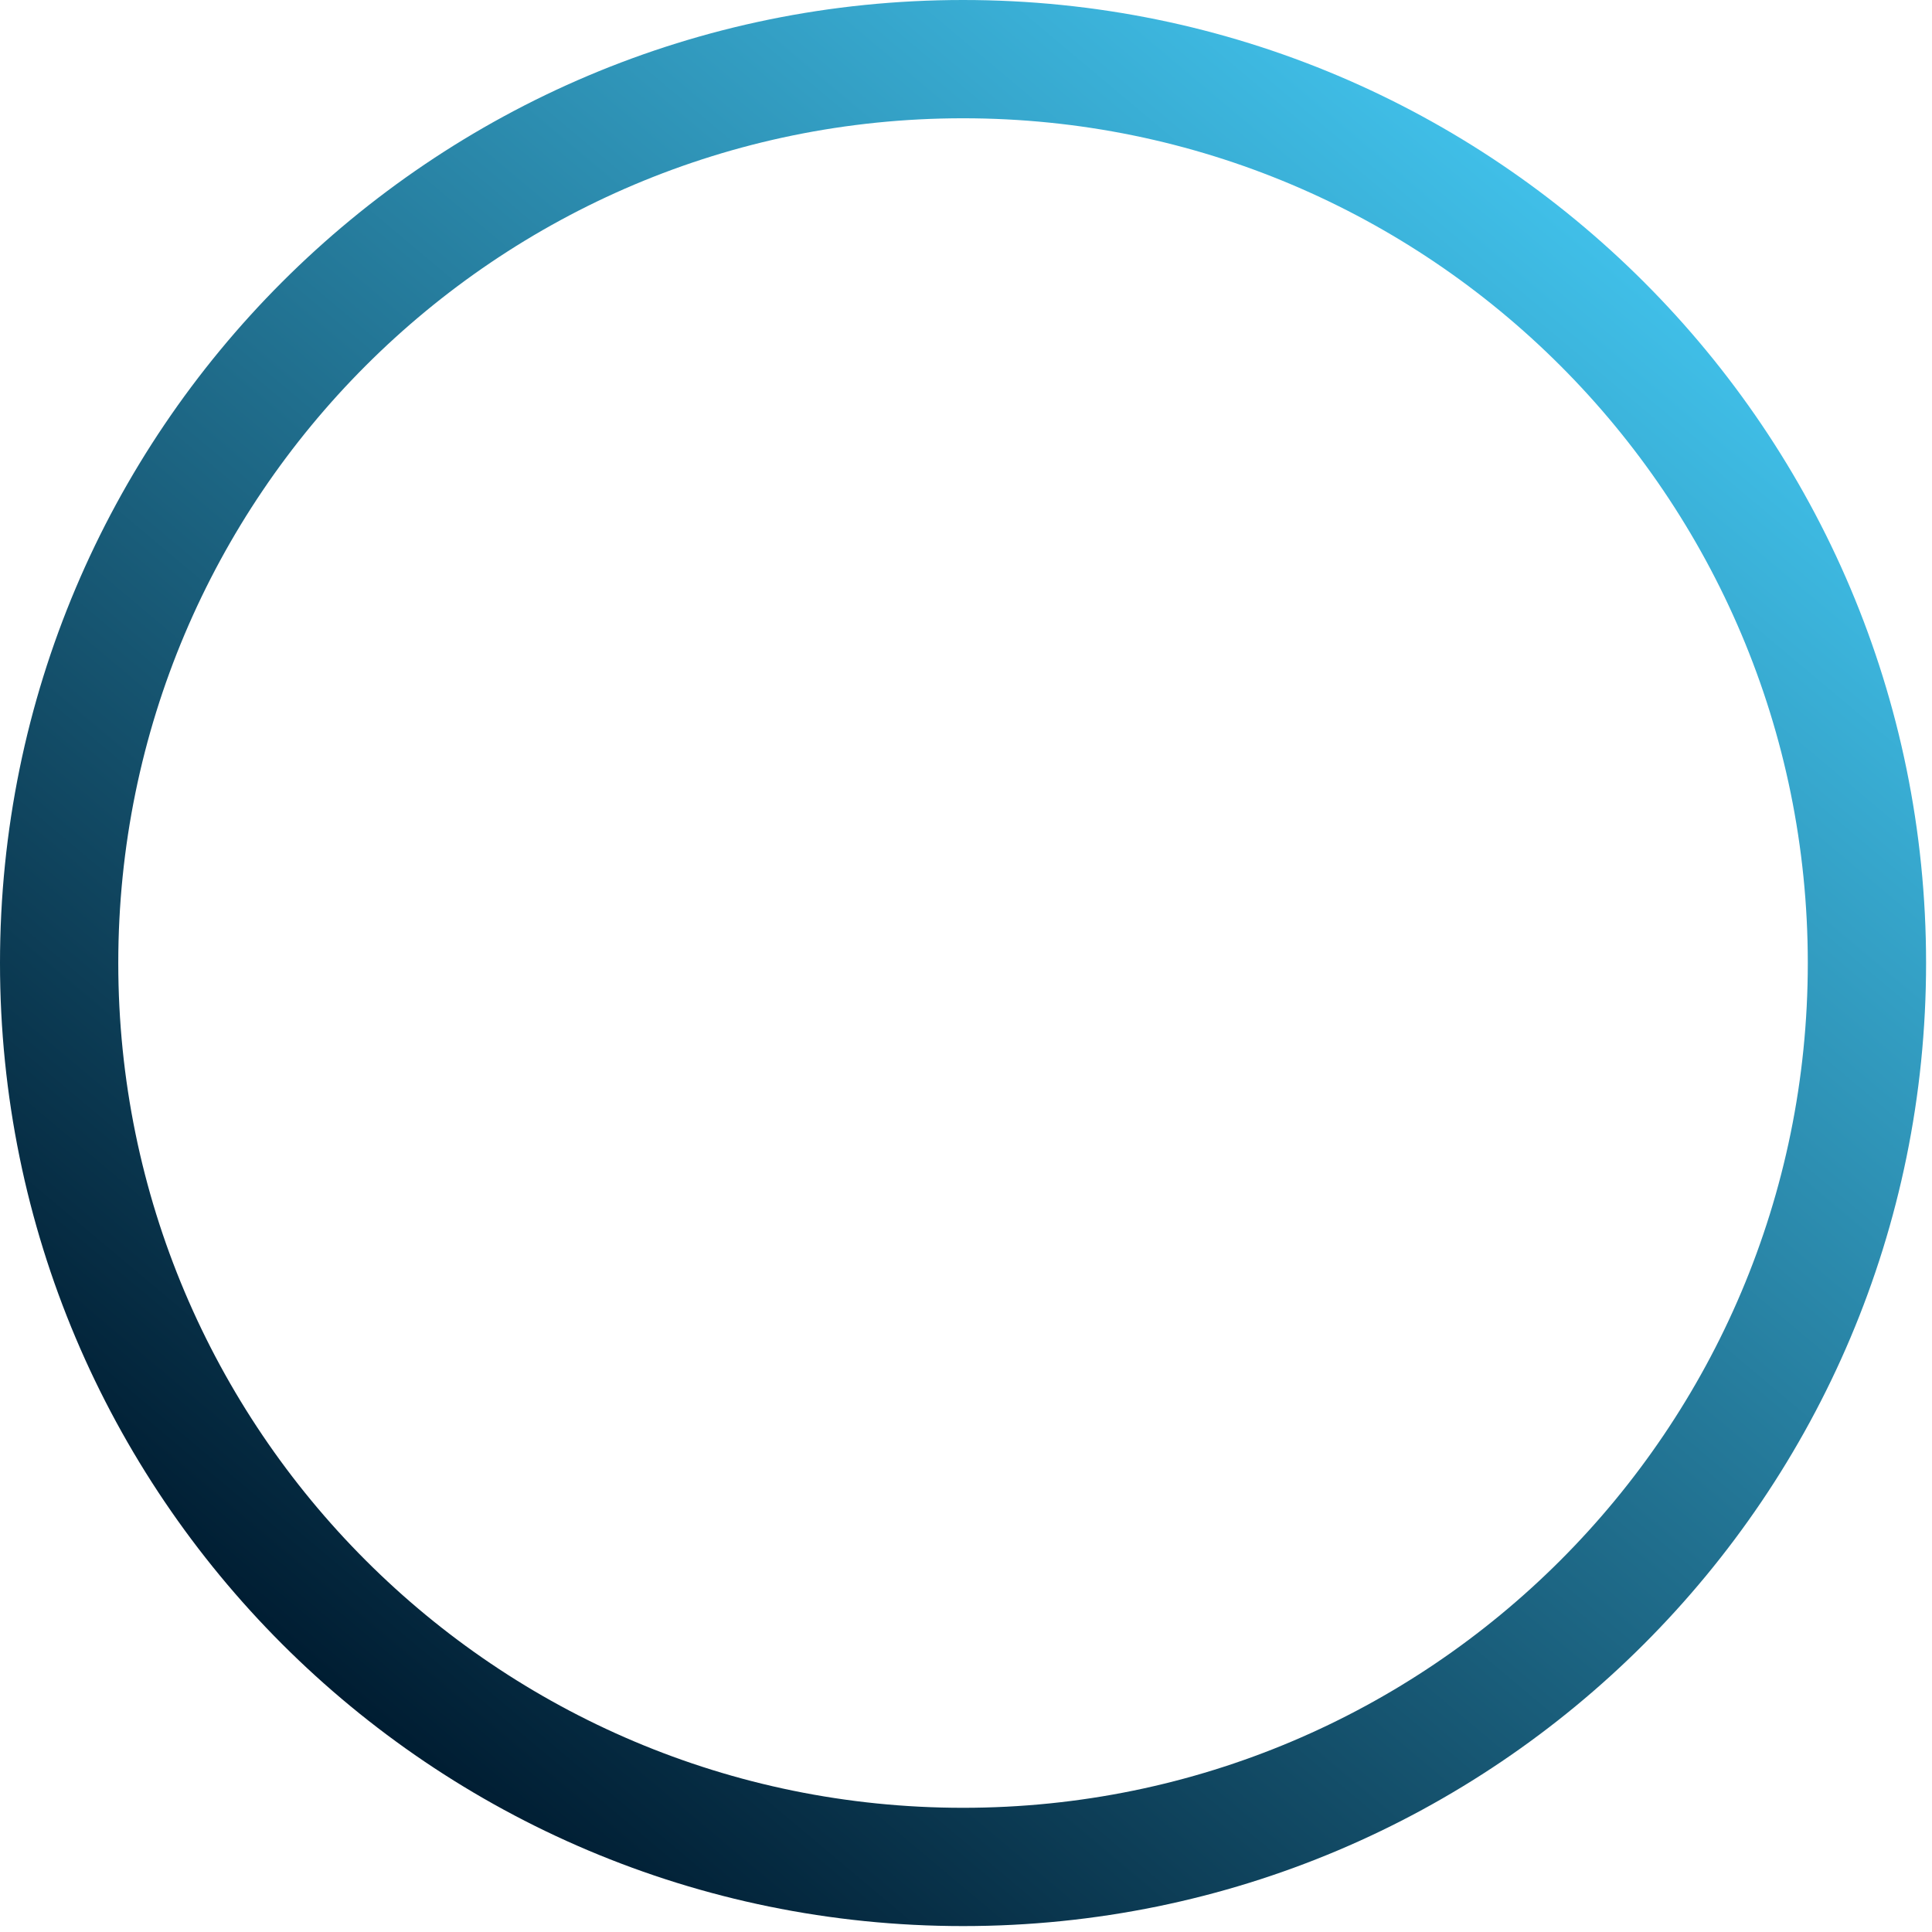
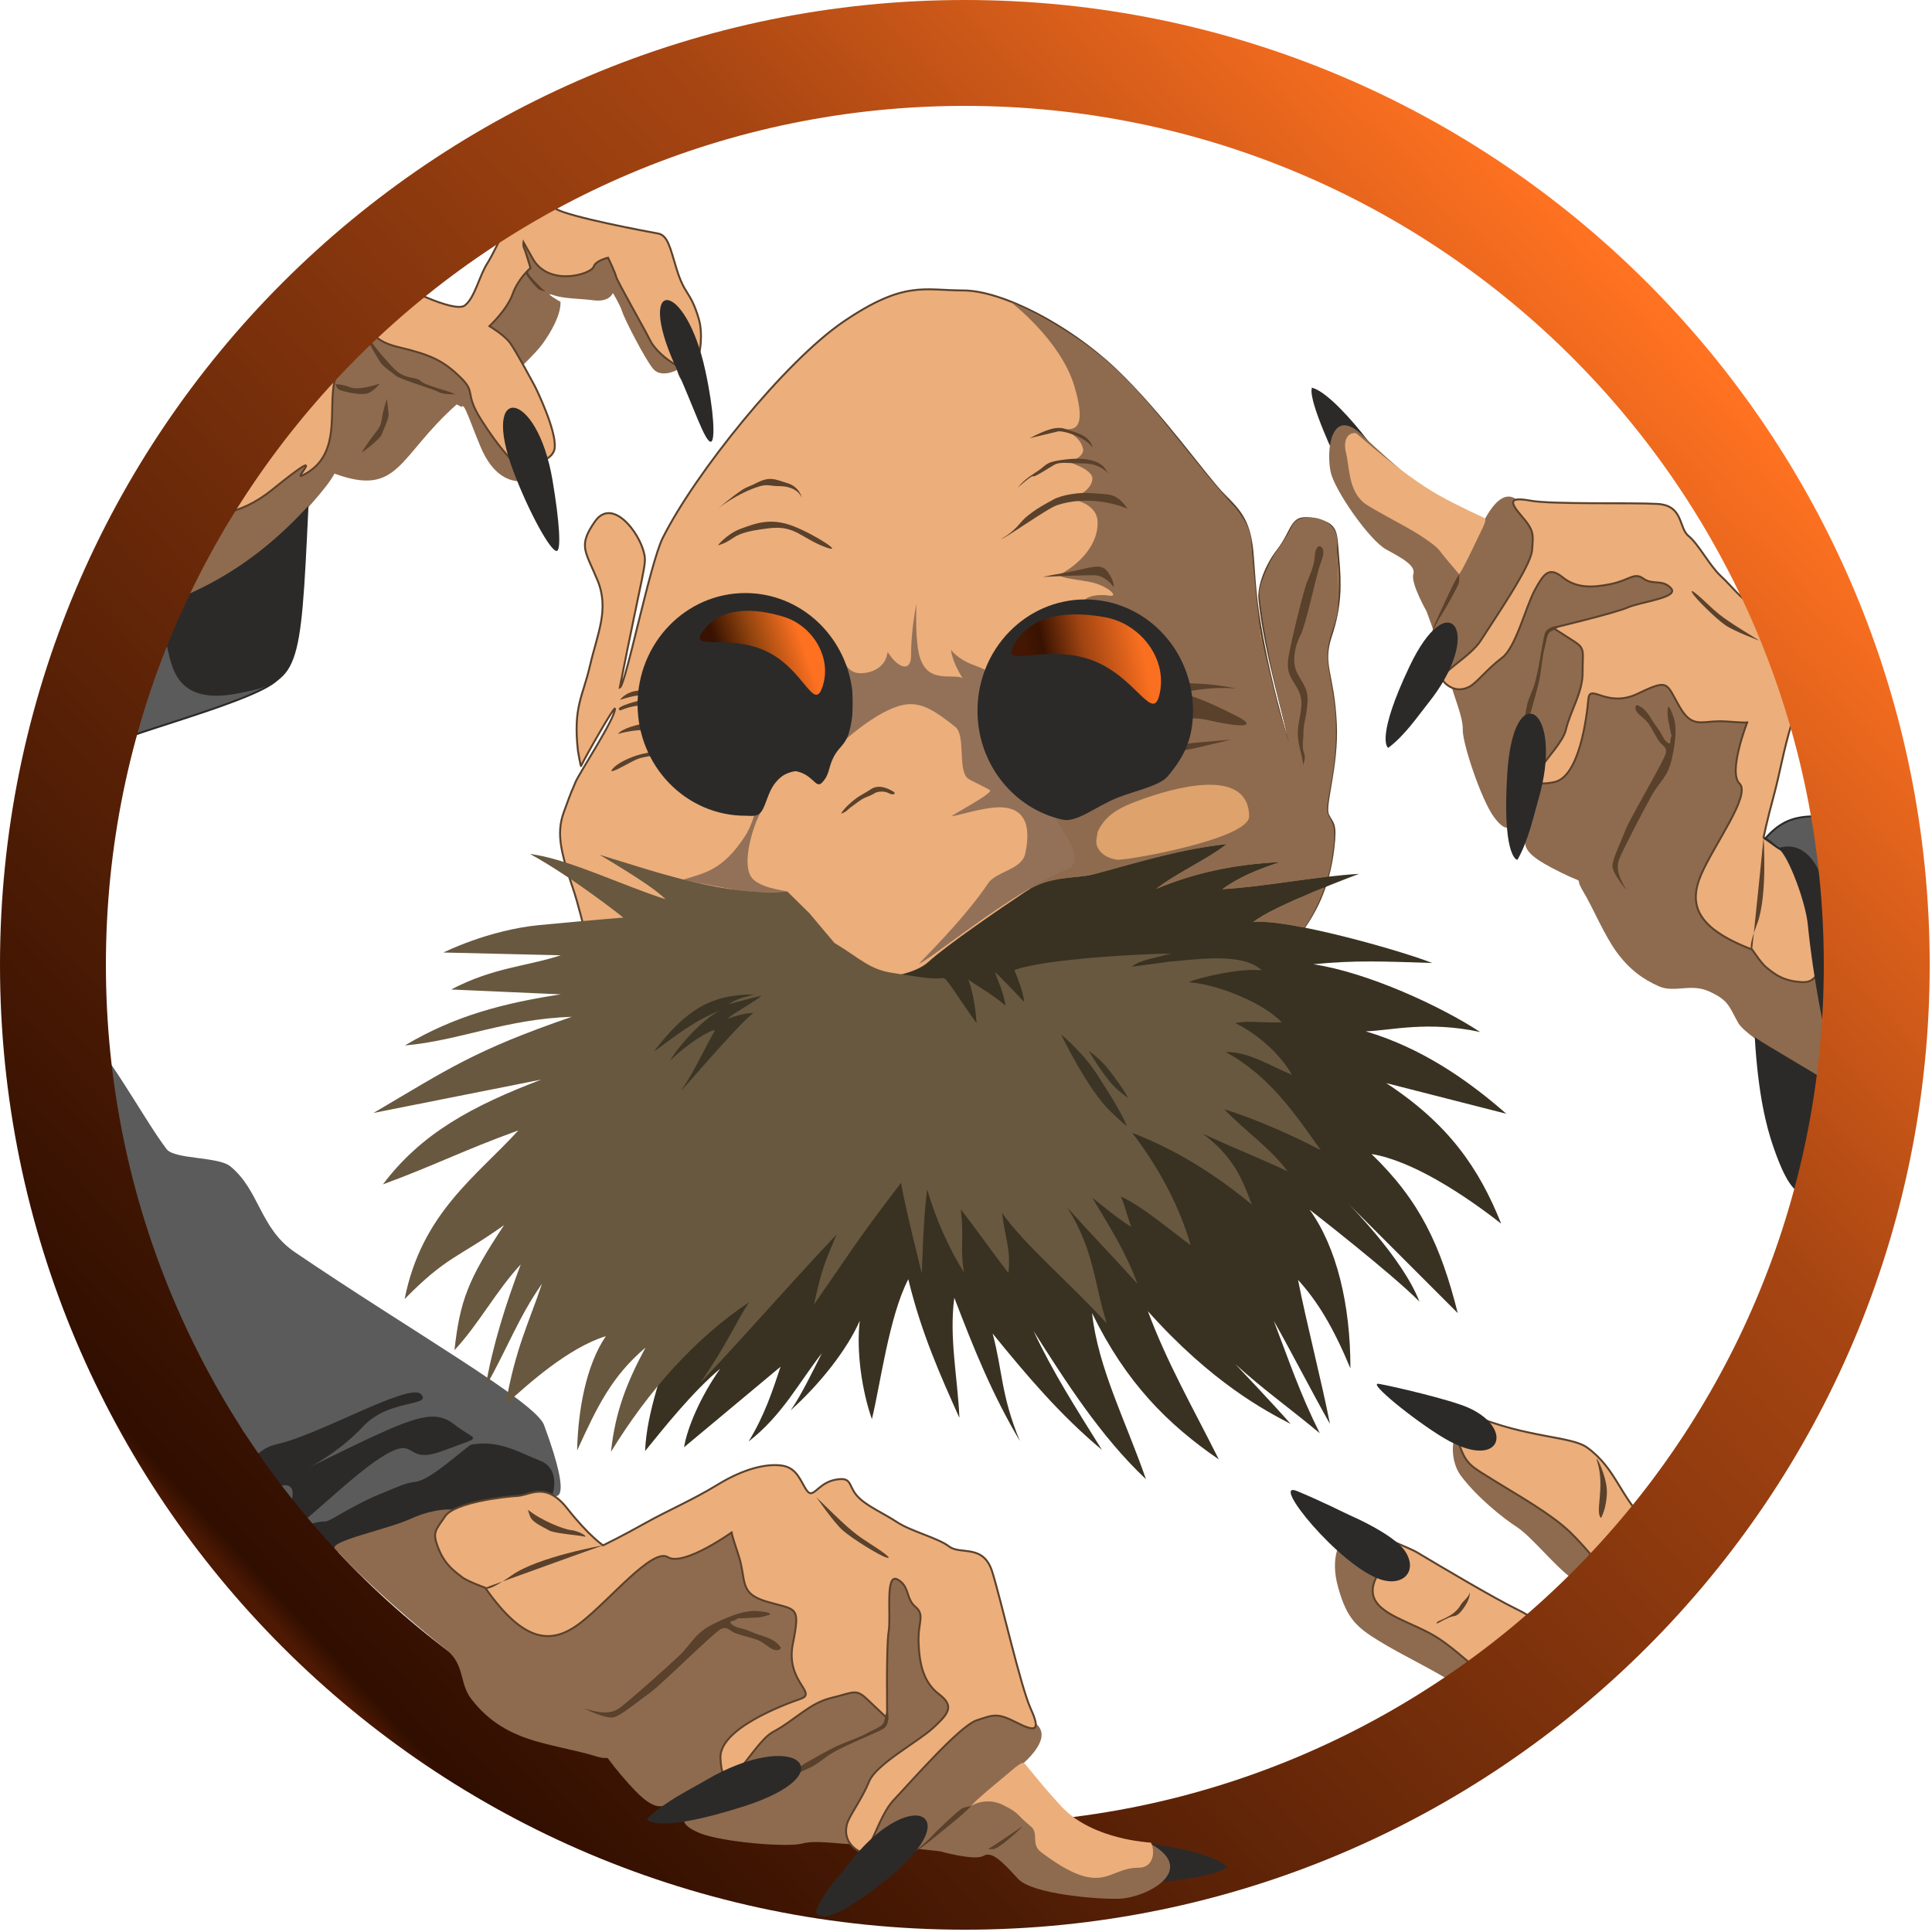
- <svg xmlns="http://www.w3.org/2000/svg" width="245" height="245" fill="none">
-   <path fill="url(#i)" d="M0 122.125c0 67.447 54.677 122.124 122.125 122.124 67.447 0 122.124-54.677 122.124-122.124C244.249 54.677 189.572 0 122.125 0 54.677 0 0 54.677 0 122.125Zm14.999 0c0-59.164 47.962-107.126 107.126-107.126 59.163 0 107.125 47.962 107.125 107.126 0 59.163-47.962 107.125-107.125 107.125-59.164 0-107.126-47.962-107.126-107.125Z" />
+ <svg xmlns="http://www.w3.org/2000/svg" width="756" height="756" fill="none">
+   <path fill="#2B2A29" fill-rule="evenodd" stroke="#2B2A29" stroke-width=".756" d="M167.13 597.967c19.748-4.751 47.74-9.226 48.994-12.99.548-1.64 2.778-8.53.507-10.938-2.937-3.114-10.024-9.154-14.253-11.407-7.498-3.998-36.748 3.085-39.001 4.336-2.249 1.247-44.122 24.748-47.123 28.248-4.127 4.815-2.547 12.378 8.999 12.487 10.383.099 29.926-6.863 41.877-9.736Z" clip-rule="evenodd" />
+   <path fill="#5B5B5B" fill-rule="evenodd" d="m131.1 606.096-22.794-19.737-13.255-26.619s-93.43-55.238-52.048-54.648c17.715.253-49.307-111.194-11.21-100.932 7.722 2.078 23.815 32.889 33.385 45.49 3.1 4.074 20.171 2.869 24.91 6.716 11.517 9.355 11.528 24.261 25.267 33.597 44.946 30.534 94.14 58.488 97.523 67.63 12.431 33.597 3.247 27.383 3.247 27.383.113-.125 3.526-10.314-5.004-13.497-6.943-2.596-15.568-8.231-26.608-6.202-1.557.284-15.742 13.803-21.702 14.514-4.706.559-7.624 2.245-12.227 4.063-12.669 5.004-21.135 11.365-23.036 11.459-17.33.858 3.477 10.647 3.552 10.783Z" clip-rule="evenodd" />
+   <path fill="#2B2A29" fill-rule="evenodd" d="M120.548 574.398c39.772-19.461 48.34-23.954 57.271-16.962 8.931 6.992 12.004 3.995-4.429 10.242-16.43 6.244-8.958-7.876-26.011 3.757-17.057 11.633-44.602 42.157-35.717 22.56 8.886-19.597-5.151-12.729-13.636-5.586-8.485 7.143-6.165-19.71 10.348-23.305 16.517-3.598 52.09-24.366 56.402-19.525 4.309 4.842-12.51 1.762-22.568 12.488-10.057 10.726-21.66 16.331-21.66 16.331Z" clip-rule="evenodd" />
+   <path fill="#8E6B4F" fill-rule="evenodd" d="M257.779 126.433c1.908-.094 6.304 8.633 9.343 15.126 5.208 11.134-.953 9.672-2.196 3.197 0 0-6.24 3.44-9.472-.567-3.231-4.002-11.161-19.498-11.951-22.151-.79-2.657-3.689-7.397-3.689-7.397s-1.224 3.662-7.475 2.876c-6.252-.786-11.585-.574-15.897-2.056-4.316-1.481 2.88 2.65 2.88 2.65.257 5.132-4.003 12.245-6.781 16.1-3.798 5.269-9.634 9.631-14.381 16.063l1.172 25.709s2.623 1.497 4.157 5.257c1.535 3.765 1.89 6.97.696 7.053-4.263.291-11.24-1.69-16.192-13.565-2.774-6.66-4.425-11.399-5.707-14.135-1.281-2.741-1.644-1.331-1.644-1.331l-1.942-1.009c-23.082 20.459-22.428 36.355-47.83 27.077-4.483 9.426-43.507 48.498-56.894 56.197-3.828 2.204-2.77-18.342-9.588-15.533l17.147-13.195 20.172-34.352 39.477-61.689 38.355 9.437 17.23-19.279 8.073-12.125 33.102 6.051 20.677 9.623-.842 15.968Z" clip-rule="evenodd" />
+   <path fill="#ECAE7B" fill-rule="evenodd" stroke="#5A412B" stroke-width=".756" d="M264.714 105.105c-2.559-8.372-3.409-13.089-7.343-13.762-3.935-.669-34.712-6.478-39.784-9.585-5.076-3.106-6.784-6.757-12.185-2.823-5.401 3.93-11.199 18.626-14.6 23.925-3.406 5.302-4.94 13.625-8.943 16.679-4.006 3.05-25.666-7.457-32.039-12.371-6.372-4.917-12.113-6.546-14.759.374-2.642 6.924-7.166 16.608-14.131 27.833-6.966 11.229-15.561 27.685-20.708 34.087-5.152 6.403-12.93 8.157-16.222 23.369-3.292 15.213-1.863 8.481-1.863 8.481.408-.192 11.183.96 24.23-9.573 23.225-18.75 8.474-4.04 11.705-5.575 17.704-8.413 8.678-29.439 14.015-40.482 6.206-12.851 2.759-21.188 8.311-19.96 5.552 1.228 2.88 7.117 15.602 10.129 12.722 3.009 17.416 5.303 24.007 11.652 6.596 6.354 1.422 5.938 8.327 16.823 6.901 10.885 11.845 15.647 11.845 15.647 6.58 3.118 16.191.688 16.86-4.592.866-6.852-7.551-23.875-7.551-23.875s-7.533-14.166-9.94-17.378c-2.408-3.209-8.021-6.501-8.021-6.501s6.928-6.475 9.064-12.548c2.135-6.078 6.996-10.197 6.996-10.197s-1.932-6.664-2.449-7.65c-.518-.987-.295-2.442-.295-2.442s3.779 6.747 4.153 7.298c6.713 9.99 22.398 5.178 23.331 2.23.753-2.381 5.617-3.477 5.617-3.477s2.891 6.059 3.178 7.521c.288 1.459 11.781 21.669 13.013 24.307 3.939 8.417 18.958 15.424 12.987 8.889-6.346-6.939 4.584.93 5.476-.438 1.44-2.219 2.551-10.594.824-16.392-3.333-11.195-5.404-8.814-8.708-19.623Z" clip-rule="evenodd" />
+   <path fill="#5A412B" fill-rule="evenodd" d="M178.204 154.3c-3.05-1.561-11.89-3.406-13.655-5.246-1.769-1.845-6.127-.276-10.628-5.057-4.498-4.781-8.096-9.082-9.188-11.414-1.089-2.332-3.36-6.943-2.366-3.368.994 3.579 5.397 11.048 6.693 12.858 1.301 1.807 4.472 3.749 5.976 5.031 1.508 1.285 14.925 5.298 16.645 6.315 1.72 1.017 6.523.881 6.523.881ZM148.543 150.148c-3.175.953-8.511 2.612-11.705 1.342-3.198-1.27-5.507-1.126-5.507-1.126s.276 1.799 1.758 2.309c1.485.507 7.536 2.079 10.363 1.346 2.823-.734 5.091-3.871 5.091-3.871ZM151.43 156.078c-3.284 9.43-.775 8.504-4.679 13.463-3.904 4.959-5.246 7.646-5.246 7.646s7.275-5.25 7.967-7.393c.696-2.147 2.763-5.945 2.574-7.797-.189-1.856-.616-5.919-.616-5.919ZM213.573 114.182c-1.727-1.274-6.981-6.697-6.868-7.427.11-.725-1.557-.661-.502 1.108 1.054 1.765 3.991 4.902 4.448 5.272.454.37 2.922 1.047 2.922 1.047Z" clip-rule="evenodd" />
+   <path fill="#2B2A29" fill-rule="evenodd" d="M264.102 142.904c7.529 16.789 11.936 30.652 14.166 29.919 1.61-.533 1.187-11.823-2.245-27.693-7.794-36.045-27.553-37.085-11.921-2.226ZM216.2 187.891c-6.093-36.087-28.555-38.336-15.213-3.231 5.957 15.673 14.419 31.132 16.857 30.935 1.799-.147 1.122-11.316-1.644-27.704Z" clip-rule="evenodd" />
+   <path fill="#ECAE7B" fill-rule="evenodd" stroke="#5A412B" stroke-width=".756" d="M229.387 366.644c-.876-3.945-3.639-14.343-4.554-17.091-5.076-15.212-7.43-22.892-4.203-31.774 3.814-10.492 2.646-6.917 4.551-11.683 1.349-3.371 15.719-25.224 15.443-28.777-.102-1.327-11.611 18.886-13.266 22.439-.121.261-1.168-5.563-1.221-6.062-1.909-17.163 1.905-20.98 4.766-33.377 2.861-12.397 7.631-21.937 2.861-33.381-4.766-11.444-7.627-13.349-.952-22.889 6.674-9.536 17.351 4.003 19.256 12.586.994 4.464-.253 5.397-9.554 52.46 2.256-.635 11.784-48.529 16.815-58.59 12.673-25.346 47.868-69.09 70.756-84.658 23.845-16.21 31.533-12.193 46.795-12.193 15.258 0 41.382 13.599 59.501 30.766 18.119 17.166 35.803 42.466 42.482 49.141 6.674 6.675 10.488 10.488 11.444 24.794.488 7.351.949 12.691 1.338 16.138 2.842 25.142 13.765 62.23 12.945 55.967-.869-6.61-9.827-35.508-11.785-56.035-.499-5.253 2.767-13.44 7.038-18.931 6.674-8.58 4.77-14.302 14.305-12.397 9.536 1.908 8.584 4.769 9.536 15.258.953 10.492.953 19.075-2.861 30.519-3.814 11.445.956 14.306 1.909 34.334.797 16.739-4.744 32.167-3.043 35.588 1.875 3.768 3.254 3.144 2.086 13.047-1.904 16.214-7.627 25.749-12.396 32.428-4.766 6.674-148.774 36.238-148.774 36.238l-131.218-33.865Z" clip-rule="evenodd" />
+   <path fill="#8E6B4F" fill-rule="evenodd" d="M395.388 118.109s19.555 14.759 25.013 32.992c5.461 18.232-1.199 16.702-3.553 16.909-1.361.121 5.866 2.057 6.947 7.673.491 2.551-3.391 4.717-5.791 4.717-2.199 0 9.948 2.702 9.449 7.2-.499 4.501-6.992 7.26-8.508 7.468-1.515.204 10.356.835 10.557 9.233.2 8.402-6.305 15.78-14.151 20.183-2.698 1.512 5.189 2.083 11.32 3.269 6.361 1.229 11.792 6.025 7.264 5.314-5.133-.805-8.848.685-9.332 1.637-1.001 1.977 6.199 4.199 6.199 4.199L404.009 316.3l1.198 23.203-2.306 8.398c9.162-5.329 18.588-4.048 25.025-5.787 19.865-5.374 34.053-9.807 52.093-11.833-7.865 6.179-19.729 11.357-27.594 17.537 14.456-5.998 29.291-9.498 48.498-10.5-9.206 3.043-16.165 5.957-22.624 10.624 13.383-.801 27.583-3.31 41.344-4.894a54.273 54.273 0 0 0 1.357-6.002c2.219-13.55.59-14.404-1.311-18.251-1.901-3.852 3.624-15.632 3.042-35.588-.381-13.062-3.862-21.2-3.231-28.608.529-6.247 3.742-11.357 4.036-16.796.639-11.886-.654-20.473-.31-25.062.677-9.003-9.509-11.966-15.14-9.415-2.336 1.055-2.627 3.103-4.49 6.259-2.295 3.889-3.958 5.609-5.704 8.712-1.746 3.099-5.163 10.613-5.083 13.784.034 1.436 1.557 13.644 4.191 26.615 3.183 15.682 7.586 32.467 7.586 32.467l-4.165-13.361-7.132-28.955s-3.198-27.447-3.61-36.299c-.415-8.851-5.559-12.238-18.16-27.613-26.763-32.655-35.724-48.17-76.131-66.826Zm115.033 244.857c2.62-3.655 5.658-9.445 7.892-15.753-10.435 4.233-23.777 10.046-27.889 13.606 4.154-.48 11.505.473 19.997 2.147Z" clip-rule="evenodd" />
+   <path fill="#937158" fill-rule="evenodd" d="M329.28 255.938c1.988 7.601 6.081 7.82 9.463 7.337 4.131-.594 7.93-3.202 8.516-7.873.098-.813 1.394 2.506 4.361 4.501 2.665 1.792 4.914 1.04 4.887-3.624-.056-9.865 2.124-20.002 2.124-20.002s-.589 11.214.726 18.452c2.442 13.47 12.688 8.659 17.276 10.549-4.263-6.667-4.501-10.999-4.501-10.999s2.551 3.7 8.999 5.998 9.502 5.001 9.502 5.001 10.673 36.404 8.039 38.014c-.325.2 8.696 2.82 9.055 6.032.983 8.788 20.194 26.54 9.736 30.86-22.125 9.147-54.077 35.932-57.781 36.839-.355.083 17.155-16.736 26.993-31.396 3.13-4.672 13.112-5.261 14.484-11.539 2.551-11.653-.393-18.868-11.615-18.123-6.179.412-14.211 3.088-17.038 3.405-1.179.133 16.498-9.086 14.85-10.174-1.92-1.266-7.782-3.867-8.701-4.645-3.934-3.341-.722-16.785-4.804-20.077-7.808-6.293-12.888-9.366-18.64-8.897-9.676.794-23.577 12.703-29.08 18.202-.741.741-14.222-2.366-16.297 5.273-.507 1.874-3.235 4.017-5.484 6.251-5.284 5.238-5.647 10.669-7.85 14.933-1.062 2.044-6.781 17.34-2.306 23.24 3.33 4.396 15.273 5.299 13.879 5.363-6.395.295-13.781.613-20.776-.688-10.062-1.871-20.402-3.817-19.873-3.979 8.458-2.608 15.382-3.704 24.007-16.827 6.418-9.774 7.2-29.318 7.2-29.318l21.196-8.84 4.807-6.41 4.646-26.839Z" clip-rule="evenodd" />
+   <path fill="#DEA26C" fill-rule="evenodd" d="M429.547 325.409c3.251-6.999 9.498-9.751 16.248-12.253 11.252-4.165 42.69-13.999 43.004 6.251.136 8.946-48.616 17.503-51.753 17.001-6.248-1.002-8.5-5.001-7.998-8.002l.499-2.997Z" clip-rule="evenodd" />
+   <path fill="#5A412B" fill-rule="evenodd" d="M329.145 318.406s.498-1.5 3.998-4.498c3.5-3.001 4.158-2.744 7.503-5 3.345-2.26 6.999-.253 8.749.748 1.75 1.002-.064 1.531-1.376.843-1.311-.688-2.279-.873-3.998-.688-1.72.189-1.875.907-4.127 1.75-2.249.847-2.843 1.316-4.562 2.533-1.72 1.22-2.907 2.127-3.844 3.001-.937.876-2.343 1.311-2.343 1.311ZM280.917 213.385s3.5-4.501 8.999-6.501c5.499-1.999 11.501-4.501 20.5-1.001 8.999 3.5 20.995 11.501 12 8.001-8.999-3.5-11.437-8.375-21.373-7.189-9.936 1.187-12.064 2.378-14.937 4.313-2.876 1.939-5.189 2.377-5.189 2.377ZM399.228 204.696c3.5-4.248 9.627-7.373 13.002-9.248 3.375-1.875 10.379-2.865 14.63-2.491 6.943.612 9.895-.393 14.37 6.115 0 0-13.372-6.069-27.624-1.375-3.957 1.304-21.109 13.663-21.752 13.126 0 0 3.875-1.875 7.374-6.127ZM398.227 190.867c3.125-3.999 6.75-5.624 8.999-7.374 2.252-1.75 2.626-2.627 7.253-3.375 4.622-.749 14.747-1.75 18.122 3.499 3.375 5.25 0-2.124-7.872-2.248-7.877-.125-10.001-.752-12.378.623-2.374 1.376-7.733 4.951-8.123 4.377-.389-.575-6.001 4.498-6.001 4.498ZM408.227 225.745s0-.125 9.123-1.75c9.128-1.625 13.251-4.003 16.003-.374 2.748 3.624 2.498 6.247 2.498 6.247s-2.876-4.622-7.623-4.751c-4.751-.124-20.001.628-20.001.628ZM460.978 268.245s-9.252-.877 2.748-.877 20.126 2.124 20.126 2.124-6.376-.873-15.625.503c-9.248 1.372-6.002.873-.249 2.997 5.749 2.128 9.623 4.002 16.248 7.378 6.626 3.375 4.656 5.041-11.021 1.523-8.462-1.898-11.478-.276-12.541 4.475l-1.311 5.877s.624-1.002 11.373-1.875c10.752-.877 10.877-1.001 10.877-1.001s1.625-.25-12.752 3.125c-14.374 3.375-17.873 0-17.873 0l8.624-26.502 4.124 1.376-2.748.877ZM253.225 270.245s-.767-.564-4.766.185c-3.999.748-5.858 3.439-5.858 3.439s7.373-2.498 8.874-1.5c1.5 1.001.374 1.375.374 1.375s-3.522.673-7.374 2.125c-3.851 1.451-1.75 2.127-1.75 2.127s5.375-2.377 8.875-1.749c3.5.623 3.125 4.497 3.125 4.497l-2.313 2.687s1.939-1.122-3.809.439c-5.753 1.565-6.815 3.314-6.815 3.314s7.124-1.999 11.376-1.375c4.249.623 4.135 6.111 2.124 6.999-2.01.889.658 1.346-2.842 1.97-3.5.623-9.566 2.876-12.313 5.627-2.752 2.748 1.5.624 3.624-.502 7.635-4.041 4.94-2.937 15.874-5.001 0 0 2.502-7.623 2.124-9.248-.374-1.625-.998-16.502-.998-16.502l-7.532 1.093ZM281.05 198.97c.004.037 4.694-4.2 9.672-7.491 1.111-.737 3.488-1.55 4.577-2.132 5.975-3.201 7.767-1.811 12.767-.31 5 1.497 5.733 5.934 5.733 5.934s-1.247-4.725-8.999-4.751c-3.465-.011-4.429-.805-7.328.011-6.516 1.833-13.708 6.49-16.422 8.739ZM402.925 171.47c5.801-3.05 10.548-4.921 13.976-3.602 3.432 1.323 9.336 2.037 10.712 7.351-3.262-4.592-11.966-6.803-13.686-6.391l-11.002 2.642ZM509.855 299.358c0-3.999-2.797-8.799-1.799-15.401 1.002-6.599 2.2-9.6-.2-14.2-2.4-4.6-4.8-5.998-3.598-12.998 1.198-6.999 5.899-25.701 6.999-28.501 1.1-2.801 3.001-6.8 3.201-10.401.197-3.599 1.599-5.001 2.797-3.599 1.202 1.399.401 3.799-.797 7-1.202 3.201-5.601 23.8-7.601 27.402-1.999 3.598-3.201 9.399-1.799 13.398 1.399 3.999 5 6.599 4.6 12.601-.401 5.998-1.603 8.398-1.603 11.599 0 3.202-.699 6.101.204 8.3.9 2.2-.404 4.8-.404 4.8Z" clip-rule="evenodd" />
+   <path fill="#2B2A29" fill-rule="evenodd" d="M424.661 234.561c23.285 0 42.164 19.506 42.164 43.57 0 10.979-3.432 18.013-9.918 25.674-3.057 3.61-12.189 5.496-19.241 8.202-8.682 3.33-16.131 10-21.884 8.727-19.022-4.211-33.286-21.687-33.286-42.603 0-24.064 18.879-43.57 42.165-43.57Z" clip-rule="evenodd" />
+   <path fill="url(#a)" fill-rule="evenodd" d="M432.696 241.591c13.205 2.502 23.814 15.511 21.229 29.155-2.581 13.644-9.158-6.713-27.859-12.839-18.705-6.127-35.845 4.762-28.671-6.667 7.177-11.426 22.099-12.148 35.301-9.649Z" clip-rule="evenodd" />
+   <path fill="#2B2A29" fill-rule="evenodd" d="M291.659 232.062c21.437 0 39.137 16.528 41.812 37.924.235 1.848.22 8.561-.022 10.458-1.501 11.845-4.517 10.235-7.431 16.154-1.988 4.04-1.319 6.474-4.376 9.668-2.457 2.566-3.5-3.326-10.322-4.513-10.95 1.603-10.579 13.263-13.901 16.411-1.565 1.485-3.534 1.036-5.76 1.036-23.286 0-42.165-19.507-42.165-43.567 0-24.064 18.879-43.571 42.165-43.571Z" clip-rule="evenodd" />
+   <path fill="url(#b)" fill-rule="evenodd" d="M306.602 241.331c11.037 3.356 18.883 15.439 15.413 26.842-3.466 11.399-7.188-6.58-22.579-13.539-15.39-6.958-31.022.745-23.845-8.341 7.181-9.082 19.979-8.319 31.011-4.962Z" clip-rule="evenodd" />
+   <path fill="#393222" fill-rule="evenodd" d="M335.421 413.82c8.005-10.114-2.744-19.975 5.258-30.089 1.334-1.243 15.964-1.209 22.752-7.46 6.792-6.252 28.377-21.06 37.992-27.451 9.615-6.395 19.718-4.872 26.502-6.705 19.865-5.375 34.054-9.808 52.093-11.834-7.865 6.18-19.729 11.358-27.594 17.537 14.457-5.998 29.291-9.498 48.499-10.499-9.207 3.042-16.165 5.956-22.624 10.624 17.374-1.039 36.124-4.959 53.499-5.998 0 0-34.307 12.756-41.375 18.875 13.059-1.508 57.752 11.123 70.001 15.999-18.21-.582-30.168-1.168-46.503.498 21.502 3.251 50.003 16.502 65.253 26.503-20.753-4.419-34.752-.586-44.749-.25 21.747 6.414 39.998 19.083 54.999 32.247-15.67-3.999-31.336-7.997-47.002-12 24.378 15.991 36.235 33.109 44.999 55.003-14.831-11.584-34.915-24.669-50.747-27.25 18.916 18.248 27.084 35.747 33.747 62.249-14.332-14.332-28.664-28.668-43-43 0 0 21.502 21.498 28.003 38.498-11.048-11.191-43-36-43-36 10.583 14.586 16.04 37.168 15.999 62.128-6.875-16.418-12.941-26.324-20.5-34.624 3.333 17 9.165 39.371 12.499 56.372-7-12.333-14.998-28.041-22.001-40.373 6.002 15.666 10.125 28.206 18.002 43.997-12.662-10.522-22.001-17-32.999-26.997 0 0 14.672 15.451 21.622 23.373-9.86-5.125-30.875-16.124-55.872-44.126 7.498 20.25 17.748 38.003 27.749 58-20.032-13.746-36.31-29.99-49.591-57.237 2.362 21.581 13.103 41.961 21.09 64.989-17.915-16.834-31.832-38.918-43.998-58 7.665 16.335 16.581 30.168 26.748 46.499-16.498-13.75-29.749-29.499-42.75-45.498 4.002 14.997 3.167 23.83 10.665 42.081-11.089-18.833-17.922-35.913-25.663-56.084-2.086 15.67 1.331 31.336 2 47.002-7.336-16.335-14.918-33.169-20.001-54.251-7.582 14.585-10.999 41.688-14.249 54.75-3.837-10.915-6.168-26.332-4.751-38.498-4.959 11.372-15.731 24.937-27.062 35.063 3.916-5.375 9.143-16.252 12.25-22.375-8.844 11.232-15.523 24.393-28.687 34.56 6.248-10.167 9.457-20.028 12.499-29.25-11.667 9.668-26.082 21.834-37.75 31.502 1.221-7.581 6.441-19.91 14.158-30.739-10.718 8.913-22.189 23.324-29.408 32.236.665-15.916 7.332-31.332 10.998-46.998 24-35.668 48-71.335 72-106.999Z" clip-rule="evenodd" />
+   <path fill="#68583F" fill-rule="evenodd" d="M308.073 348.84c-23.701 2.109-50.74-7.434-73.44-14.366 15.968 9.562 21.713 13.557 25.833 17.397-16.913-5.34-38.385-15.919-53.091-17.711 17.114 9.362 36.529 24.892 36.529 24.892s-12.782 1.024-32.806 2.933c-20.028 1.909-37.584 10.738-37.584 10.738l45.944 1.084c-13.667 4.449-26.264 4.683-42.932 13.384l42.917 1.905c-22.341 3.416-41.431 8.333-61.02 19.997 21.618-1.909 39.11-10.314 65.351-11.221-38.033 13.065-48.393 20.413-77.593 37.621 21.883-4.35 43.767-8.7 65.65-13.047-26.665 10.167-46.828 20.837-61.992 41.008 20.818-7.661 30.83-13.081 52.989-21.12-16.229 17.9-37.825 32.247-44.496 66.002 16.497-16.834 20.908-16.101 38.906-28.932-14.165 21.331-17.242 29.597-19.408 48.929 9.498-10.167 16.438-23.395 25.939-33.562-5.835 15.5-10.938 31.4-13.772 47.902 8.186-14.2 12.835-27.175 22.084-40.339-5.167 15.417-10.334 25.081-14.249 47.248 9.165-8.334 24.582-22.167 39.25-26.748-7.835 11.497-10.919 29.25-11.252 44.75 7.835-17.084 13.418-28.917 26.752-40.252-7.166 13.334-11.834 24.918-13.501 40.751 14.669-23.917 32.833-44.334 54.002-58.5-5.506 8.512-8.417 16.082-18.999 31.499 22-23.414 31.249-34.583 53.249-58.001-4.493 10.976-5.571 12.442-8.821 27.402 13.64-19.597 16.093-24.193 34.072-47.649.719 4.392 2.487 12.854 8.108 35.426.669-19.336 1.349-27.217 2.143-32.803 2.997 10.583 8.371 23.044 14.373 32.376-1.667-10.001.166-12.624-1.251-24.624 7 8.999 11.626 15.874 18.626 24.873 1.043-8.833-1.165-13.164-2.499-23.497 9.045 12.805 25.951 26.808 41.001 43.249-5.001-15.666-4.861-28.513-15.36-45.177 8.999 10.001 18.357 19.676 27.36 29.677-4.891-13.168-10.625-21.706-17.636-33.619 2.533 1.826 9.196 7.684 15.22 11.35-1.625-4.316-2.57-8.606-4.089-11.86 7.982 3.439 20.228 13.909 27.318 19.03-4.335-15.251-12.529-30.467-22.862-43.967 17.998 6.999 32.799 16.565 46.798 28.066-4.085-10.752-7.124-18.508-19.207-27.757 12 5.666 21.207 9.09 33.207 14.756-7-9.332-16.336-15.5-24.753-24.25 11.252 3.334 27.754 10.666 37.754 15.999-10.155-14.302-20.058-29.102-37.209-38.404 8.987-.283 17.866 5.688 25.957 8.905-4.75-8.251-13.5-16.003-22.25-20.251 5.167-1.001 9.128-.125 18.252-.249-6.085-6.751-23.668-14.752-36.499-15.75 4.664-2.003 20.708-5.627 28.622-4.626-7.551-7.495-28.04-3.919-36.374-3.375l-14.51 1.965c2.945-2.169 4.018-2.335 15.466-5.128-11.988.015-49.973 2.139-61.357 6.429 1.236 2.925 3.701 9.365 3.81 12.434-2.921-2.978-9.271-9.876-11.399-11.607.937 3.077 3.043 6.709 4.173 13.161-5.254-4.691-12.635-8.557-14.57-10.341.903 2.729 2.513 7.839 3.216 17.159-6.501-8.84-11.664-17.779-13.013-17.669-6.251.499-10.053-.635-19.502-1.966-9.453-1.33-12.949-5.673-23.154-11.811l-9.758-11.592-8.663-8.526Z" clip-rule="evenodd" />
+   <path fill="#3C3525" fill-rule="evenodd" d="M256.524 410.563c-2.96 3.745 14.373-12.257 26.751-15.5-5.847.975-17.843 14.082-21.067 19.994 6.716-6.69 15.855-12.212 17.601-11.936-2.445 3.938-8.534 16.943-12.536 22.443-5.001 6.878 21.131-24.548 27.564-29.19-3.103.023-6.792 1.085-10.126 2.249 1.917-1.999 11.335-7 13.251-8.999-2.418.503-10.458 2.752-12.876 3.25 4.369-2.623 7.218-2.853 10.125-3.749-17.443-.038-26.805 6.391-38.687 21.438ZM415.215 404.84s10.375 21.502 19.249 30.002c8.874 8.5 6.127 5 6.127 5s-1.626-4.127-6.751-12.249c-5.125-8.126-6.999-11.252-11.75-16.252-4.751-5.001-6.875-6.501-6.875-6.501ZM426.047 411.209s6.47 11.248 11.614 15.511c5.148 4.26 3.519 2.468 3.519 2.468s-1.043-2.173-4.142-6.376c-3.096-4.203-4.237-5.824-7.008-8.349-2.77-2.525-3.983-3.254-3.983-3.254Z" clip-rule="evenodd" />
+   <path fill="#8E6B4F" fill-rule="evenodd" d="M570.917 560.786c-3.239 1.191-3.443 11.127.714 16.668 6.297 8.387 16.494 16.6 21.994 20.138 5.503 3.533 15.065 15.522 21.38 19.955a85.733 85.733 0 0 0 3.118 2.068l10.292-8.863-12.446-14.037-39.764-30.679c-10.492-1.024-1.501-6.64-5.288-5.25Zm9.332 91.454c-13.754-11.955-29.59-26.827-29.59-26.827s-8.912-7.658-14.646-10.001c-5.73-2.343-11.274-12.068-11.274-12.068s-4.483 5.805-1.115 17.832c3.367 12.03 7.056 15.469 15.904 20.889 9.91 6.066 18.75 9.914 30.459 17.133.439.268.866.529 1.285.775l8.977-7.733Z" clip-rule="evenodd" />
+   <path fill="#ECAE7B" fill-rule="evenodd" stroke="#5A412B" stroke-width=".756" d="M575.823 553.65c22.42 9.332 38.986 8.145 45.415 12.907 11.474 8.501 12.586 19.234 23.807 29.87l-18.886 16.267c-4.264-5.257-8.671-10.182-11.656-13.054-7.718-7.427-21.275-14.926-29.995-20.38-8.719-5.453-10.673-6.02-13.391-13.719-2.721-7.699 1.369-8.701 4.706-11.891ZM539.343 600.842s12.653 5.113 14.936 6.482c8.701 5.208 30.543 18.179 39.326 22.42 3.285 1.587 5.651 3.08 7.461 4.566l-22.518 19.396c-5.488-4.826-11.226-9.71-15.591-12.563-9.664-6.316-23.973-9.079-25.648-17.068-1.028-4.918 2.869-10.273 7.079-14.193 2.631-2.449-5.045-9.04-5.045-9.04Z" clip-rule="evenodd" />
+   <path fill="#5A412B" fill-rule="evenodd" d="M628.785 583.679c-.022 6.338-2.264 10.296-2.264 10.296-2.577-2.113 1.66-11.974-1.504-21.997-1.432-4.536 3.795 5.363 3.768 11.701Z" clip-rule="evenodd" />
+   <path fill="#2B2A29" fill-rule="evenodd" d="M574.485 550.797c18.531 8.172 12.865 25.289-9.592 11.853-11.43-6.841-30.067-21.906-25.414-21.154 4.649.756 27.719 6.089 35.006 9.301ZM528.318 592.978c7.888 3.48 18.198 9.101 21.437 13.92 5.223 7.766-.593 14.127-9.641 11.111-15.946-5.314-43.563-39.144-32.542-34.541 11.017 4.604 18.187 8.383 20.746 9.51Z" clip-rule="evenodd" />
+   <path fill="#5A412B" fill-rule="evenodd" d="M569.053 632.385c1.538-.155 3.13-2.26 4.26-3.983 2.078-3.164 1.878-5.439 1.878-5.439-.295 1.901-2.831 3.658-3.541 4.944-2.956 5.348-9.782 6.017-9.525 7.32.098.503 4.32-2.577 6.928-2.842Z" clip-rule="evenodd" />
+   <path fill="#5B5B5B" fill-rule="evenodd" stroke="#2B2A29" stroke-width=".756" d="M74.165 232.701s43.843 23.539 34.413 33.128c-9.434 9.592-73.206 24.661-65.023 26.736 8.187 2.075 21.078-55.585 21.078-55.585l9.532-4.279Z" clip-rule="evenodd" />
+   <path fill="#2B2A29" fill-rule="evenodd" stroke="#2B2A29" stroke-width=".756" d="M120.287 198.895c-3.072 64.834-3.299 67.415-27.3 72.083-24 4.664-25.333-10.163-27.4-18.762-2.072-8.602-.953-15.235-.953-15.235l9.532-4.279c19.869-8.923 34.269-21.002 46.121-33.807ZM534.89 172.528c-6.543-8.481-15.791-18.644-21.253-20.36-.997 5.511 9.956 28.331 9.956 28.331l11.297-7.971Z" clip-rule="evenodd" />
+   <path fill="#8E6B4F" fill-rule="evenodd" d="M712.036 372.507c3.159.34 4.872 9.456 3.19 18.368-1.678 8.908 3.469 34.828.287 33.071-3.186-1.758-31.748-17.318-35.358-23.713-3.609-6.395-3.617-8.689-11.111-12.177-7.499-3.493-13.644.616-19.888-2.102-6.244-2.717-11.717-6.705-16.664-13.546-4.944-6.841-9.15-17.223-13.077-23.746-3.927-6.52 2.116-1.977-8.565-7.223-10.677-5.246-13.538-8.032-14.033-11.206-.495-3.179 6.187-25.614 6.187-25.614l-2.99-20.198-5.934 3.42s-2.895 27.028-2.49 31.684c.404 4.66-2.162 6.871-7.106.03-4.947-6.841-12.249-28.766-12.098-34.004.155-5.238-3.681-13.24-4.891-18.905-1.205-5.666-9.294-27.462-9.294-27.462s-6.247-11.025-5.166-14.461c1.077-3.435-4.377-6.285-10.745-9.796-6.365-3.515-20.179-23.15-21.634-30.403-1.799-8.969.446-26.01 12.79-13.916 10.439 10.235 36.083 31.363 36.083 31.363l8.787 7.105s7.185-19.695 15.167-13.599c7.983 6.097 12.371 6.214 12.371 6.214l34.216 18.312 20.122 10.858 1.689 16.01 17.965 26.034 10.14 15.273-10.224 51.526 16.819 24.918 15.455 7.885Z" clip-rule="evenodd" />
+   <path fill="#ECAE7B" fill-rule="evenodd" stroke="#5A412B" stroke-width=".756" d="M685.625 371.562c-22.005-8.432-25.07-17.7-19.82-29.643 5.25-11.939 19.427-30.886 14.853-35.346-4.577-4.46 3.05-23.958 3.05-23.958s1.361.427-8.129-.291c-9.487-.719-13.04 3.45-18.358-5.772-5.317-9.226-3.991-11.07-16.32-5.132-12.325 5.937-18.788-4.4-19.373 2.211-.586 6.614-3.413 30.417-13.369 32.417-17.945 3.605 2.427-11.883 4.509-20.289 2.087-8.406 6.679-14.698 6.622-22.836-.057-8.133 1.172-9.071-3.496-12.049-4.668-2.974-8.084-5.182-8.084-5.182s24.234-5.782 29.223-7.99c4.993-2.207 20.254-3.824 16.932-7.509-3.322-3.689-7.124-1.108-10.771-3.765-3.648-2.657-5.409.563-12.609 2.075-7.2 1.512-13.625 1.754-18.988-2.574-5.363-4.331-7.355-1.557-10.878 4.883-3.522 6.444-7.472 22.568-12.831 26.548-5.36 3.976-9.914 9.709-12.48 11.176-6.236 3.568-10.696-1.841-10.9-2.631-.741-2.906 10.968-8.878 15.05-15.318 5.189-8.183 19.566-28.959 20.043-35.225.476-6.271.91-7.643-4.022-13.346s-5.072-7.638 3.413-6.1c8.481 1.534 39.386.68 49.659 1.27 10.277.59 8.255 9.392 12.136 12.499 3.878 3.107 8.285 11.667 12.628 15.674 4.346 4.01 8.254 9.392 12.461 11.47 4.203 2.075 6.765-.139 7.079 6.002.31 6.138-4.728 9.082-1.436 10.496 3.292 1.414 8.594 1.191 10.696 6.384 2.101 5.193 2.105 13.496-1.028 23.459-3.134 9.967-4.581 19.325-7.049 28.366-2.472 9.04-3.95 16.123-3.95 16.123s4.343 4.01 15.47 9.018c11.127 5.008 7.604 11.452 8.455 15.874.854 4.418 3.129 22.125-.87 26.528-4.002 4.407-4.093 5.889-10.537 4.993-6.444-.892-9.536-4.131-11.357-5.457-1.826-1.331-5.624-7.053-5.624-7.053Z" clip-rule="evenodd" />
+   <path fill="#2B2A29" fill-rule="evenodd" stroke="#2B2A29" stroke-width=".756" d="M543.246 292.165c6.478-4.978 11.449-12.427 15.398-17.359 21.543-26.91 8.629-46.33-6.814-13.746-12.828 27.057-8.584 31.105-8.584 31.105Z" clip-rule="evenodd" />
+   <path fill="#5A412B" fill-rule="evenodd" d="M688.501 250.712c-11.096-6.887-14.566-8.92-19.309-13.433-4.747-4.513-8.285-7.514-6.958-5.208 1.33 2.305 9.339 10.11 12.869 12.54 3.53 2.434 13.398 6.101 13.398 6.101ZM636.495 348.375c-2.426-4.161-4.513-8.216-2.876-12.23 1.636-4.018 9.218-18.622 12.627-24.722 3.413-6.1 6.335-7.068 8.032-14.842 1.697-7.771 1.742-12.666.567-16.056-1.176-3.39-2.189-5.219-2.268-2.884-.083 2.336-.072 2.903.378 4.887.45 1.981.952 5.726 1.213 5.193.261-.529-.703 1.195-.555 2.518.143 1.319-1.614.672-3.179-2.37-1.565-3.039-2.071-2.914-4.467-6.879-2.397-3.961-3.954-4.358-4.978-4.963-1.024-.604-1.478 1.138-.442 2.597 1.035 1.459 3.42 2.778 4.807 4.91 1.384 2.135 2.022 3.658 3.583 6.13 1.557 2.472 3.251 2.298 2.975 4.808-.276 2.509-13.837 25.149-15.799 30.194-1.957 5.046-4.977 11.082-5.162 14.045-.182 2.959 5.544 9.664 5.544 9.664ZM610.999 244.896s-5.496-.22-6.524 3.042c-1.024 3.266-2.528 16.838-4.906 22.318-2.377 5.484-1.976 5.704-2.589 8.531-.608 2.831.159 2.124.046 3.129-.114 1.005 1.716-2.483 2.226-4.112.514-1.633 2.823-10.156 3.243-12.386.419-2.226 1.221-9.524 1.814-11.414.593-1.889.873-6.051 2.442-6.878 1.568-.828 4.248-2.23 4.248-2.23ZM570.973 224.701s-1.217 1.512-4.093 7.688c-2.876 6.172-4.377 9.305-5.284 11.455-.907 2.155-1.292 3.791-1.292 3.791s2.43-5.038 3.84-7.143c1.409-2.101 6.557-11.339 6.765-12.593.208-1.259.064-3.198.064-3.198ZM690.089 327.66s1.595 23.161-2.487 33.77c-4.086 10.609-1.977 10.133-1.977 10.133s2.226-21.94 2.706-26.305c.484-4.369 1.758-17.598 1.758-17.598Z" clip-rule="evenodd" />
+   <path fill="#ECAE7B" fill-rule="evenodd" d="M570.973 224.701c1.674-2.374 4.667-8.697 7.169-13.943 1.928-4.036 3.893-7.404 2.756-8.012-1.61-.862-9.714-4.381-17.953-9-13.773-7.725-32.171-24.162-32.171-24.162-2.382-.748-5.564 1.652-4.071 7.593 1.493 5.945.786 15.916 8.466 20.595 7.684 4.682 16.94 9.105 22.749 13.194 5.813 4.093 4.339 3.443 8.697 8.587l4.358 5.148Z" clip-rule="evenodd" />
+   <path fill="#2B2A29" fill-rule="evenodd" stroke="#2B2A29" stroke-width=".756" d="M593.593 336.015c4.214-7.499 6.119-16.755 7.994-23.157 10.22-34.931-8.924-48.299-11.388-10.432-2.045 31.446 3.394 33.589 3.394 33.589Z" clip-rule="evenodd" />
+   <path fill="#5B5B5B" fill-rule="evenodd" stroke="#2B2A29" stroke-width=".756" d="M718.272 325.175c-1.958-2.993-3.636-5.756-8.512-5.726-9.384.057-14.025 3.202-19.086 8.705 2.649 1.054 3.485 3.314 7.468 4.834 13.576 5.178 23.577 47.089 39.64 55.563 16.063 8.473-18.331-58.647-18.331-58.647l-1.179-4.729Z" clip-rule="evenodd" />
+   <path fill="#2B2A29" fill-rule="evenodd" stroke="#2B2A29" stroke-width=".756" d="M687.064 406.618c1.365 21.781 4.407 33.902 7.219 42.047 6.346 18.372 9.993 18.573 16.022 19.737 31.483 6.089 33.49-10.16 36.223-18.762 2.736-8.598 1.255-15.235 1.255-15.235l-35.989-92.477c-.733-1.886-5.17-12.526-15.311-9.884 3.851 3.114 10.398 20.837 11.274 29.537 4.63 45.876 15.852 69.075 5.443 60.918-1.478-1.156-23.339-13.855-26.136-15.881Z" clip-rule="evenodd" />
+   <path fill="url(#c)" fill-rule="evenodd" d="M377.548 0C586.065 0 755.1 169.032 755.1 377.548c0 208.513-169.035 377.549-377.552 377.549C169.036 755.097 0 586.061 0 377.548 0 169.032 169.036 0 377.548 0Zm0 41.435c185.632 0 336.114 150.486 336.114 336.113 0 185.628-150.482 336.11-336.114 336.11-185.627 0-336.11-150.482-336.11-336.11 0-185.627 150.483-336.113 336.11-336.113Z" clip-rule="evenodd" />
+   <path fill="#2B2A29" fill-rule="evenodd" stroke="#2B2A29" stroke-width=".756" d="M447.923 721.5c11.887 1.523 26.933 4.709 31.714 9.003-4.705 4.067-32.866 6.368-32.866 6.368l1.152-15.371Z" clip-rule="evenodd" />
+   <path fill="#8E6B4F" fill-rule="evenodd" d="M181.538 592.823c-1.236-3.337-11.55-2.766-20.7 1.44-9.154 4.207-32.512 8.841-29.738 11.834 13.304 14.347 31.612 29.953 43.541 39.428 7.264 5.771 5.079 13.175 9.732 19.238 4.656 6.058 10.469 10.941 19.215 14.49 8.75 3.549 21.116 5.348 29.235 7.877 8.118 2.525 1.549-2.827 10.155 7.378 8.61 10.204 12.405 12.57 15.969 12.26 3.564-.31 25.935-13.564 25.935-13.564l22.62-2.143-2.056 7.358s-28.369 10.364-33.505 11.169c-5.137.805-6.819 4.184 1.927 7.733 8.75 3.553 34.428 5.631 40.037 4.067 5.609-1.565 15.303.468 21.751.268s32.202 2.77 32.202 2.77 13.621 3.844 17.03 1.754c3.409-2.09 7.99 3.077 13.538 9.06 5.545 5.983 31.548 8.084 39.776 7.729 10.175-.439 29.79-10.53 13.331-20.712-6.191-3.833-22.451-.741-30.63-5.121-10.208-5.469-16.014-14.96-16.014-14.96l-10.087-7.653s19.272-13.066 10.488-20.115c-8.78-7.053-10.118-11.788-10.118-11.788l-29.2-32.296-17.269-18.974-17.745 2.438-33.052-12.57-19.276-6.943-52.788 24.873-31.533-11.626-12.771-14.699Z" clip-rule="evenodd" />
+   <path fill="#ECAE7B" fill-rule="evenodd" stroke="#5A412B" stroke-width=".756" d="M189.846 621.278c15.171 21.668 26.018 22.522 37.455 13.629 11.436-8.893 27.976-29.363 34.049-25.584 6.074 3.784 25.013-9.713 25.013-9.713s-.835-1.361 2.555 8.757c3.394 10.122-.124 15.095 11.297 18.41 11.418 3.319 13.047 1.383 10.039 16.369-3.009 14.982 9.932 19.246 2.959 21.649-6.977 2.4-31.884 11.83-31.298 23.188 1.062 20.466 12.155-5.817 20.651-10.322 8.497-4.509 14.022-11.184 22.817-13.296 8.795-2.109 9.468-3.693 13.969.585 4.502 4.275 7.824 7.401 7.824 7.401s-.446-27.882.559-33.895c1.006-6.013-1.462-23.036 3.436-20.41 4.898 2.631 3.16 7.45 7.034 10.704 3.874 3.254.884 6.028 1.239 14.256.356 8.228 1.864 15.281 8.017 19.953 6.149 4.675 3.707 7.577-2.272 13.126-5.983 5.548-22.295 14.147-25.107 21.033-2.816 6.89-7.745 13.372-8.621 16.55-2.128 7.733 4.939 11.135 5.847 11.143 3.341.034 6.557-14.291 12.381-20.444 7.401-7.827 25.852-29 32.485-31.192 6.633-2.193 7.994-3.028 15.512.808 7.513 3.837 9.637 3.47 5.642-5.34-3.998-8.81-11.603-42.626-15.072-53.635-3.47-11.01-12.412-6.463-16.838-9.85-4.422-3.386-14.876-5.892-20.398-9.543-5.526-3.647-12.412-6.463-15.814-10.477-3.401-4.014-1.72-7.393-8.432-6.089-6.709 1.3-8.5 7.559-10.93 4.358-2.434-3.197-3.659-9.018-9.842-9.917-6.184-.9-15.149 1.315-25.036 7.381-9.887 6.066-19.589 10.14-28.664 15.235-9.071 5.099-16.308 8.602-16.308 8.602s-5.526-3.651-14-14.407c-8.477-10.757-14.457-5.208-19.464-4.955-5.004.257-24.741 2.51-28.392 8.031-3.651 5.526-5.224 6.021-2.48 12.787 2.741 6.765 7.087 9.259 9.026 10.888 1.935 1.626 9.162 4.226 9.162 4.226Z" clip-rule="evenodd" />
+   <path fill="#2B2A29" fill-rule="evenodd" stroke="#2B2A29" stroke-width=".756" d="M319.869 747.507c3.587-8.368 7.903-11.853 12.136-17.462 23.097-30.599 46.738-21.339 15.837 4.146-25.663 21.166-28.861 14.623-27.973 13.316Z" clip-rule="evenodd" />
+   <path fill="#5A412B" fill-rule="evenodd" d="M319.469 585.883c10.495 10.223 13.648 13.447 19.827 17.401 6.18 3.953 10.394 6.999 7.537 6.168-2.854-.828-13.486-7.446-17.084-10.636-3.598-3.19-10.28-12.933-10.28-12.933ZM228.424 668.484c5.159 1.527 10.11 2.713 13.992-.136 3.881-2.854 17.552-14.994 23.195-20.33 5.642-5.337 5.881-8.769 13.802-12.692 7.919-3.919 13.187-5.272 17.171-4.902 3.98.374 6.232.986 3.738 1.697-2.498.71-3.115.854-5.378.892-2.264.038-6.445.491-5.942.068.503-.427-1.096 1.081-2.559 1.277-1.466.193-.283 1.932 3.432 2.82 3.712.892 3.715 1.474 8.655 3.02 4.936 1.546 5.794 3.133 6.728 4.085.937.949-.82 1.909-2.68 1.176-1.859-.737-3.942-2.982-6.625-3.916-2.684-.933-4.506-1.224-7.601-2.256-3.099-1.032-3.379-2.918-6.009-1.95-2.635.967-23.324 21.751-28.23 25.232-4.902 3.477-10.582 8.368-13.731 9.362-3.144.99-11.958-3.447-11.958-3.447ZM347.13 668.564s1.754 5.915-1.485 7.903c-3.239 1.988-17.473 7.246-22.734 11.294-5.261 4.048-5.605 3.673-8.492 5.091-2.884 1.417-2.332.393-3.387.786-1.054.393 2.204-2.525 3.825-3.519 1.618-.994 10.182-5.779 12.469-6.83 2.29-1.05 9.944-3.87 11.818-5.019 1.875-1.152 6.286-2.566 6.75-4.494a1520.21 1520.21 0 0 0 1.236-5.212ZM379.963 706.672s-1.296 1.731-7.166 6.504c-5.869 4.774-8.833 7.242-10.908 8.803-2.071 1.561-3.734 2.415-3.734 2.415s4.766-3.987 6.648-6.081c1.883-2.094 10.432-10.152 11.728-10.715 1.3-.56 3.432-.926 3.432-.926ZM206.536 590.744c5.118 4.135 13.863 7.688 17.125 8.032 3.262.344 6.992 2.982 4.793 2.456-2.2-.529-11.777-1.22-13.675-2.403-1.901-1.183-6.55-3.024-7.396-5.553l-.847-2.532ZM235.994 604.709s-25.436 4.445-35.758 11.717c-10.322 7.271-10.39 4.852-10.39 4.852s23.059-8.277 27.643-9.966c4.581-1.69 18.505-6.603 18.505-6.603Z" clip-rule="evenodd" />
+   <path fill="#ECAE7B" fill-rule="evenodd" d="M379.964 706.674c2.098-2.453 8.099-7.393 13.069-11.512 3.825-3.175 6.917-6.206 7.888-5.133 1.372 1.516 7.408 9.385 14.665 17.106 12.136 12.907 34.764 13.886 34.764 13.886 1.463 2.385 1.776 9.876-5.049 9.842-11.951-.061-13.701 12.178-37.898-6.096-4.187-3.16-.744-7.397-4.017-10.069-5.968-4.876-4.158-5.046-10.916-8.41-6.754-3.363-12.506.386-12.506.386Z" clip-rule="evenodd" />
+   <path fill="#2B2A29" fill-rule="evenodd" stroke="#2B2A29" stroke-width=".756" d="M253.595 711.813c6.928-6.58 16.392-11.123 22.786-14.872 34.874-20.436 54.584-3.194 14.4 9.592-33.373 10.621-37.186 5.28-37.186 5.28Z" clip-rule="evenodd" />
+   <path fill="#5A412B" fill-rule="evenodd" d="M386.626 723.591c9.249-5.873 14.748-10.125 12.998-8.375s-8.874 8.375-11.123 8.375h-1.875Z" clip-rule="evenodd" />
  <defs>
-     <linearGradient id="i" x1="43.65" x2="200.655" y1="215.765" y2="28.655" gradientUnits="userSpaceOnUse">
-       <stop stop-color="#001D32" />
-       <stop offset="1" stop-color="#40BFE8" />
+     <linearGradient id="a" x1="402.924" x2="447.118" y1="262.491" y2="253.281" gradientUnits="userSpaceOnUse">
+       <stop stop-color="#431703" />
+       <stop offset=".149" stop-color="#381201" />
+       <stop offset=".502" stop-color="#A04412" />
+       <stop offset="1" stop-color="#FB7020" />
+     </linearGradient>
+     <linearGradient id="b" x1="283.221" x2="313.418" y1="260.795" y2="250.08" gradientUnits="userSpaceOnUse">
+       <stop stop-color="#391201" />
+       <stop offset=".451" stop-color="#93450E" />
+       <stop offset="1" stop-color="#FE7121" />
+     </linearGradient>
+     <linearGradient id="c" x1="102.73" x2="652.369" y1="630.384" y2="124.713" gradientUnits="userSpaceOnUse">
+       <stop stop-color="#4D1903" />
+       <stop offset=".012" stop-color="#300E00" />
+       <stop offset=".71" stop-color="#A64512" />
+       <stop offset="1" stop-color="#FF7221" />
    </linearGradient>
  </defs>
</svg>
